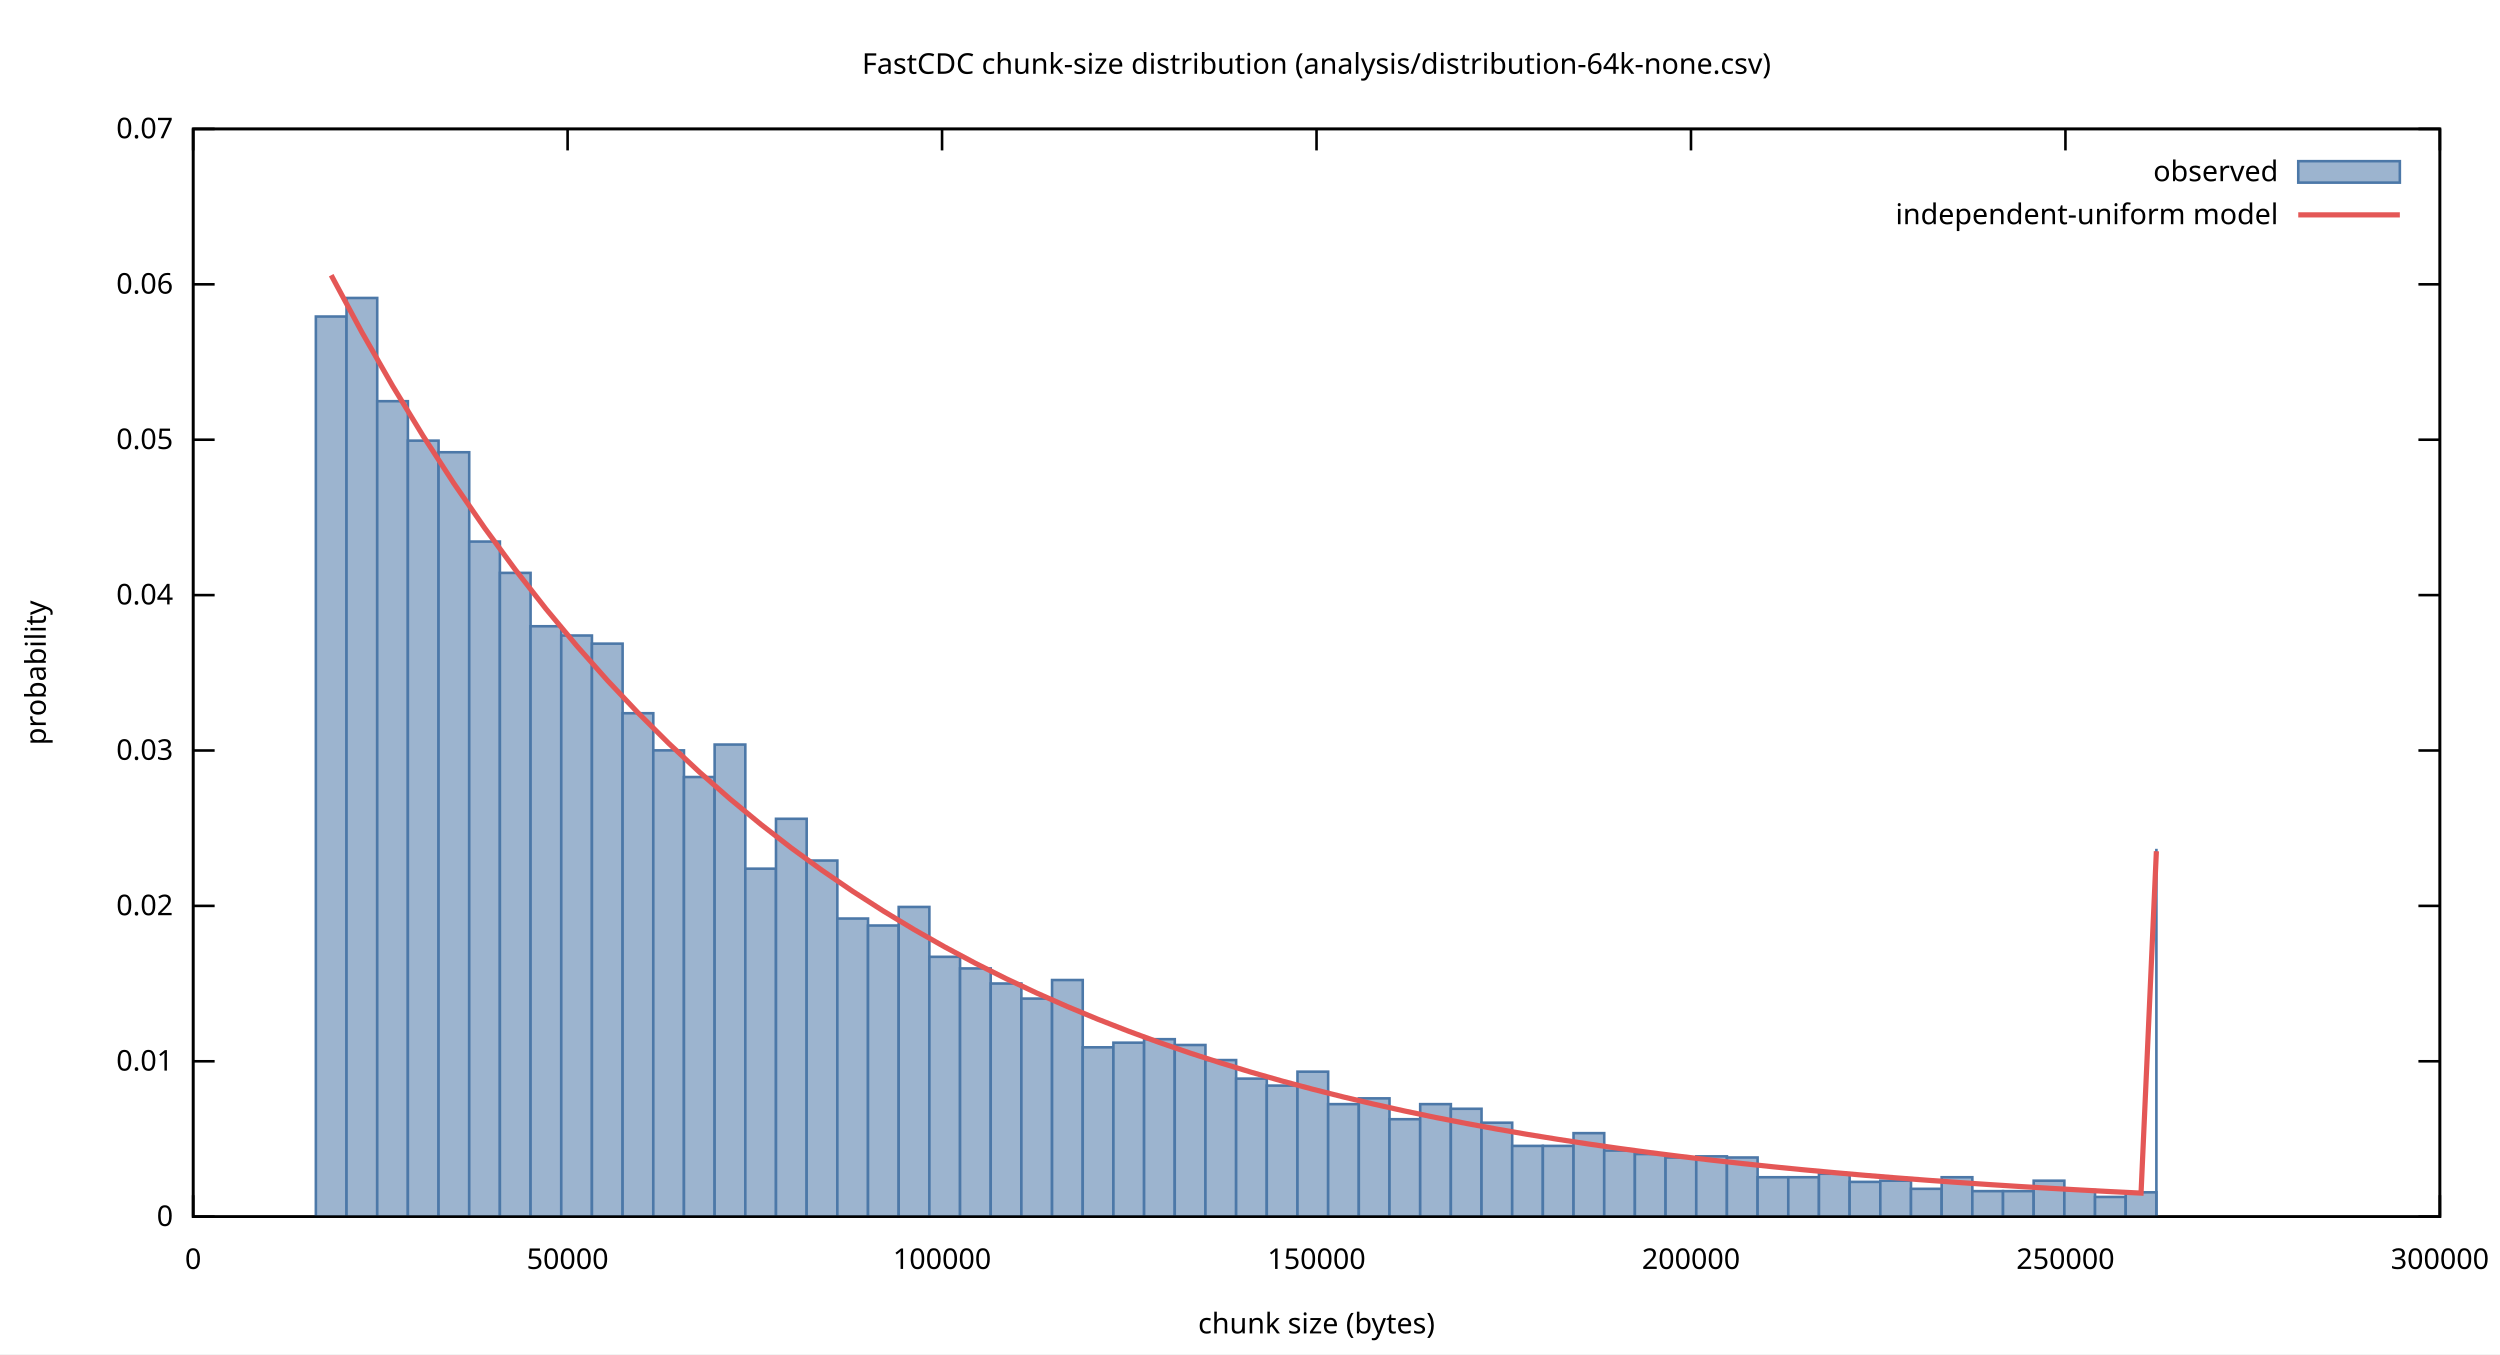
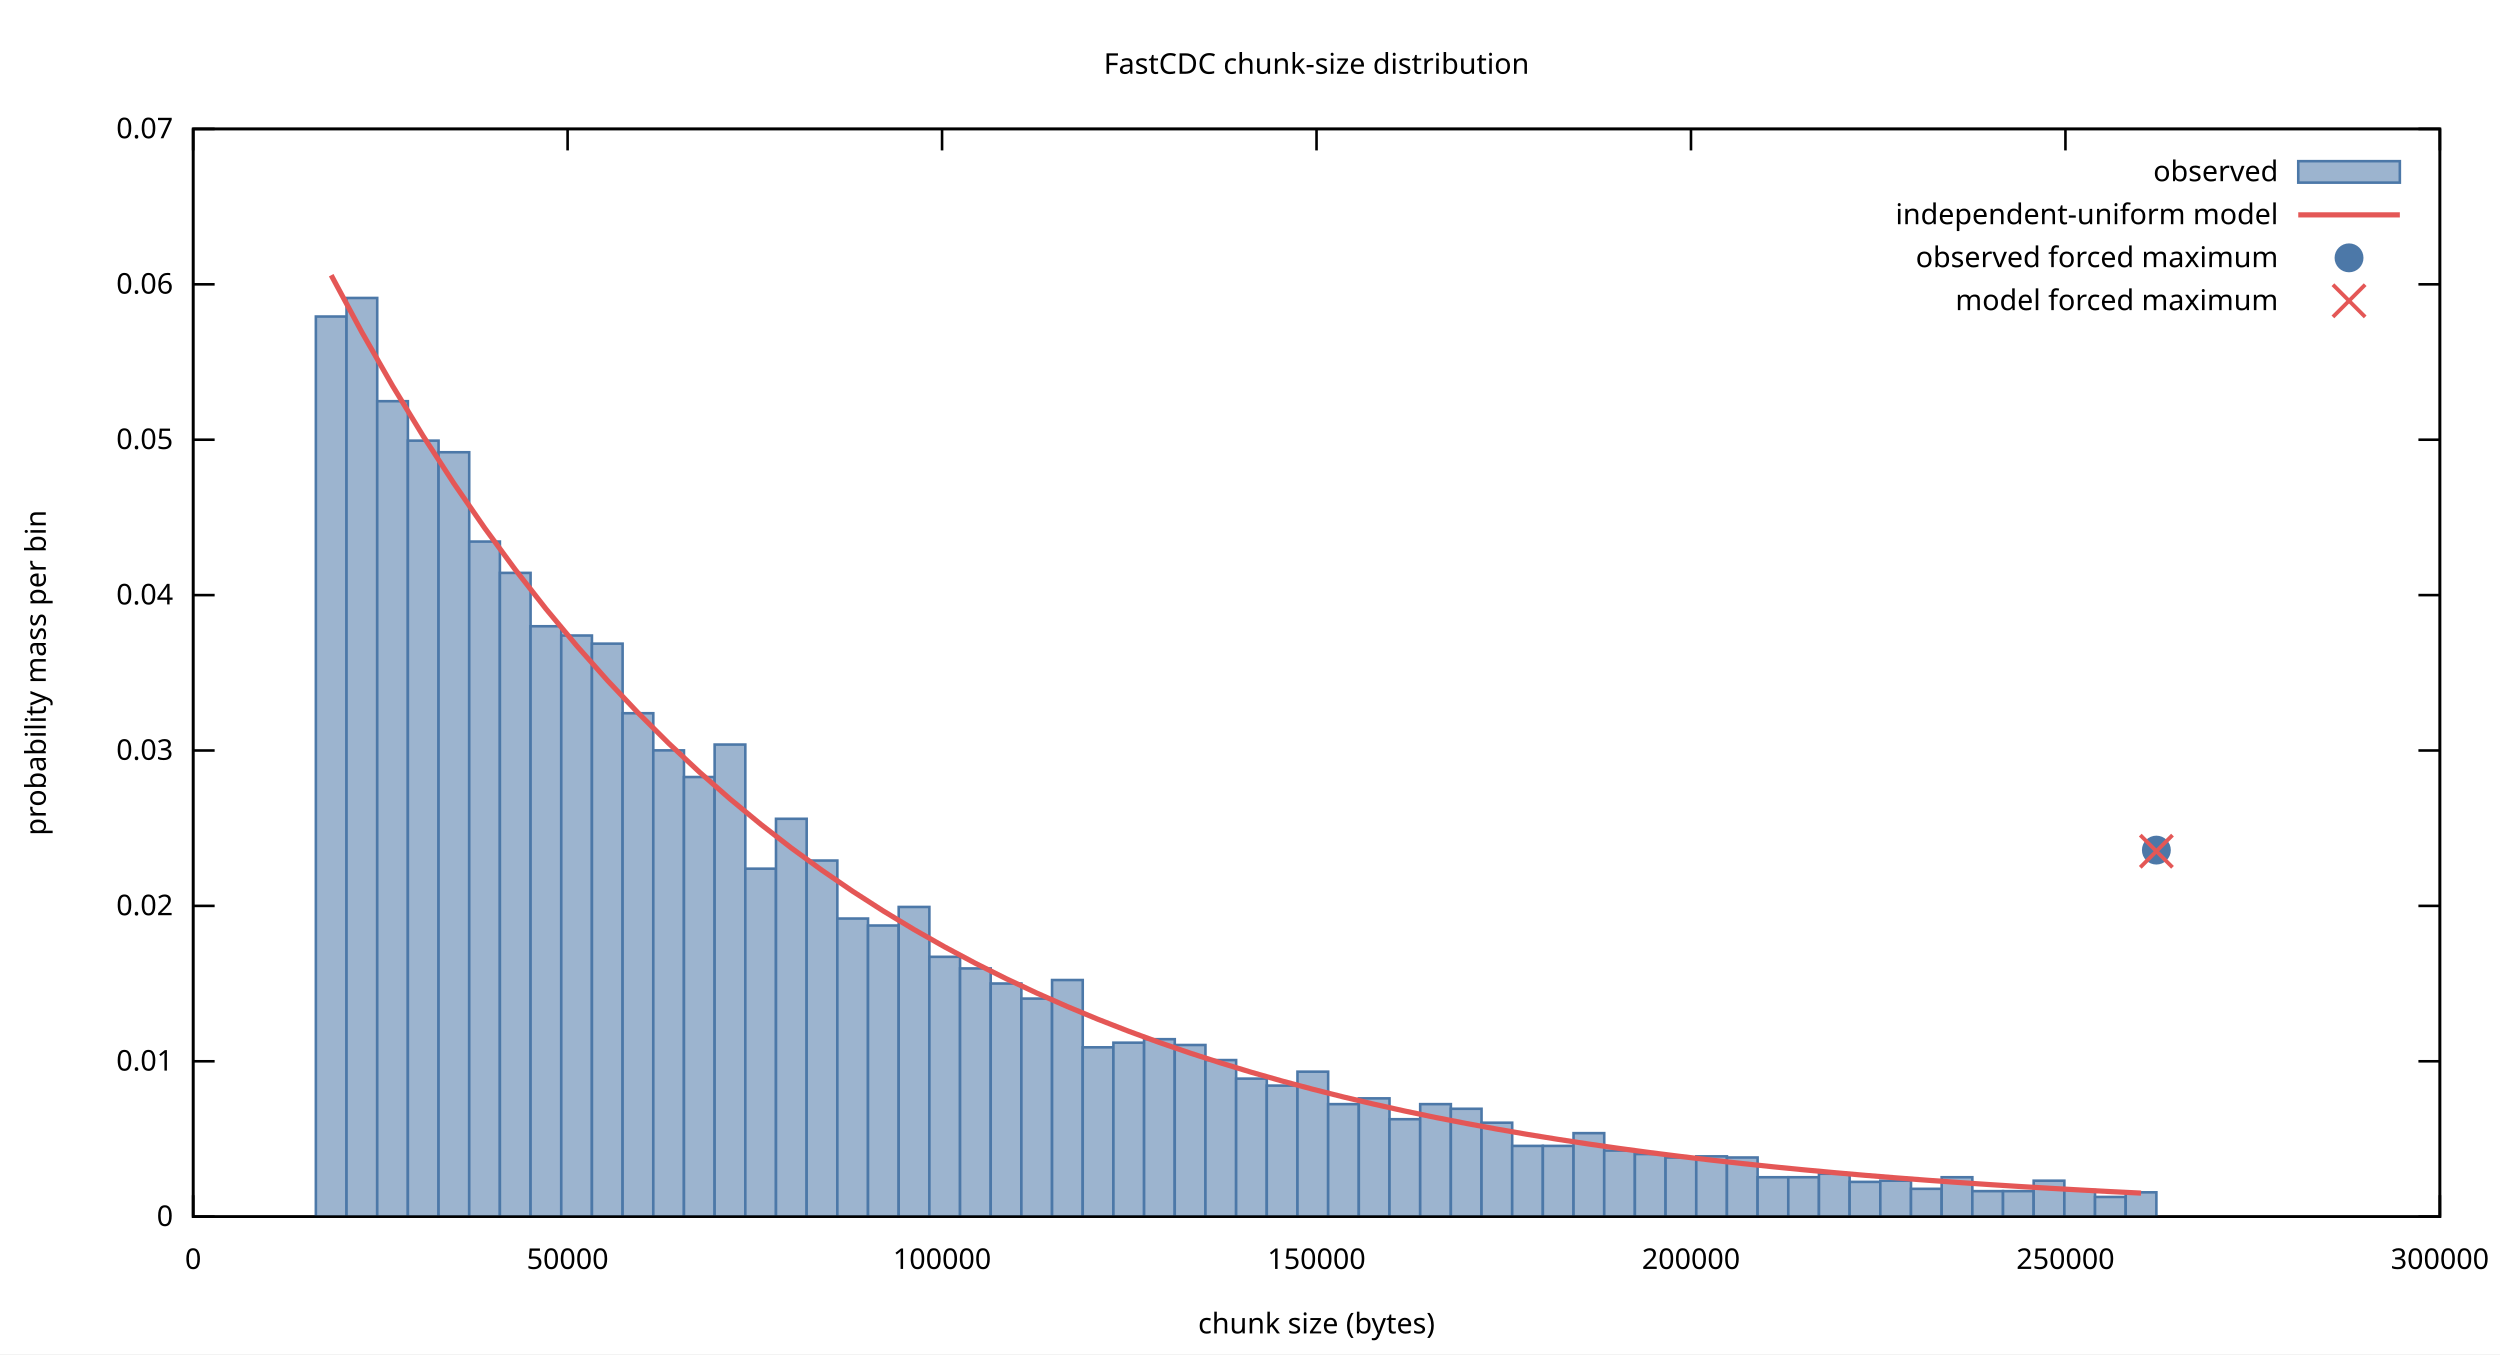
<svg xmlns="http://www.w3.org/2000/svg" xmlns:xlink="http://www.w3.org/1999/xlink" viewBox="0 0 960 520">
  <g id="gnuplot_canvas">
    <rect x="0" y="0" width="960" height="520" fill="#ffffff" />
    <defs>
      <circle id="gpDot" r="0.5" stroke-width="0.5" stroke="currentColor" />
      <path id="gpPt0" stroke-width="0.242" stroke="currentColor" d="M-1,0 h2 M0,-1 v2" />
      <path id="gpPt1" stroke-width="0.242" stroke="currentColor" d="M-1,-1 L1,1 M1,-1 L-1,1" />
      <path id="gpPt2" stroke-width="0.242" stroke="currentColor" d="M-1,0 L1,0 M0,-1 L0,1 M-1,-1 L1,1 M-1,1 L1,-1" />
      <rect id="gpPt3" stroke-width="0.242" stroke="currentColor" x="-1" y="-1" width="2" height="2" />
      <rect id="gpPt4" stroke-width="0.242" stroke="currentColor" fill="currentColor" x="-1" y="-1" width="2" height="2" />
      <circle id="gpPt5" stroke-width="0.242" stroke="currentColor" cx="0" cy="0" r="1" />
      <use xlink:href="#gpPt5" id="gpPt6" fill="currentColor" stroke="none" />
      <path id="gpPt7" stroke-width="0.242" stroke="currentColor" d="M0,-1.33 L-1.33,0.67 L1.33,0.67 z" />
      <use xlink:href="#gpPt7" id="gpPt8" fill="currentColor" stroke="none" />
      <use xlink:href="#gpPt7" id="gpPt9" stroke="currentColor" transform="rotate(180)" />
      <use xlink:href="#gpPt9" id="gpPt10" fill="currentColor" stroke="none" />
      <use xlink:href="#gpPt3" id="gpPt11" stroke="currentColor" transform="rotate(45)" />
      <use xlink:href="#gpPt11" id="gpPt12" fill="currentColor" stroke="none" />
      <path id="gpPt13" stroke-width="0.242" stroke="currentColor" d="M0,1.330 L1.265,0.411 L0.782,-1.067 L-0.782,-1.076 L-1.265,0.411 z" />
      <use xlink:href="#gpPt13" id="gpPt14" fill="currentColor" stroke="none" />
      <filter id="textbox" filterUnits="objectBoundingBox" x="0" y="0" height="1" width="1">
        <feFlood flood-color="#FFFFFF" flood-opacity="1" result="bgnd" />
        <feComposite in="SourceGraphic" in2="bgnd" operator="atop" />
      </filter>
      <filter id="greybox" filterUnits="objectBoundingBox" x="0" y="0" height="1" width="1">
        <feFlood flood-color="lightgrey" flood-opacity="1" result="grey" />
        <feComposite in="SourceGraphic" in2="grey" operator="atop" />
      </filter>
    </defs>
    <g fill="none" color="#FFFFFF" stroke="currentColor" stroke-width="1.00" stroke-linecap="butt" stroke-linejoin="miter">
</g>
    <g fill="none" color="black" stroke="currentColor" stroke-width="1.00" stroke-linecap="butt" stroke-linejoin="miter">
      <path stroke="black" d="M74.17,467.20 L82.42,467.20 M936.92,467.20 L928.67,467.20  " />
      <g transform="translate(66.48,470.78)" stroke="none" fill="black" font-family="sans" font-size="11.00" text-anchor="end">
        <text>
          <tspan font-family="sans"> 0</tspan>
        </text>
      </g>
    </g>
    <g fill="none" color="black" stroke="currentColor" stroke-width="1.00" stroke-linecap="butt" stroke-linejoin="miter">
      <path stroke="black" d="M74.17,407.53 L82.42,407.53 M936.92,407.53 L928.67,407.53  " />
      <g transform="translate(66.48,411.11)" stroke="none" fill="black" font-family="sans" font-size="11.00" text-anchor="end">
        <text>
          <tspan font-family="sans"> 0.01</tspan>
        </text>
      </g>
    </g>
    <g fill="none" color="black" stroke="currentColor" stroke-width="1.00" stroke-linecap="butt" stroke-linejoin="miter">
      <path stroke="black" d="M74.17,347.86 L82.42,347.86 M936.92,347.86 L928.67,347.86  " />
      <g transform="translate(66.48,351.44)" stroke="none" fill="black" font-family="sans" font-size="11.00" text-anchor="end">
        <text>
          <tspan font-family="sans"> 0.02</tspan>
        </text>
      </g>
    </g>
    <g fill="none" color="black" stroke="currentColor" stroke-width="1.00" stroke-linecap="butt" stroke-linejoin="miter">
      <path stroke="black" d="M74.17,288.19 L82.42,288.19 M936.92,288.19 L928.67,288.19  " />
      <g transform="translate(66.48,291.77)" stroke="none" fill="black" font-family="sans" font-size="11.00" text-anchor="end">
        <text>
          <tspan font-family="sans"> 0.03</tspan>
        </text>
      </g>
    </g>
    <g fill="none" color="black" stroke="currentColor" stroke-width="1.00" stroke-linecap="butt" stroke-linejoin="miter">
      <path stroke="black" d="M74.17,228.52 L82.42,228.52 M936.92,228.52 L928.67,228.52  " />
      <g transform="translate(66.48,232.10)" stroke="none" fill="black" font-family="sans" font-size="11.00" text-anchor="end">
        <text>
          <tspan font-family="sans"> 0.04</tspan>
        </text>
      </g>
    </g>
    <g fill="none" color="black" stroke="currentColor" stroke-width="1.00" stroke-linecap="butt" stroke-linejoin="miter">
      <path stroke="black" d="M74.17,168.85 L82.42,168.85 M936.92,168.85 L928.67,168.85  " />
      <g transform="translate(66.48,172.43)" stroke="none" fill="black" font-family="sans" font-size="11.00" text-anchor="end">
        <text>
          <tspan font-family="sans"> 0.05</tspan>
        </text>
      </g>
    </g>
    <g fill="none" color="black" stroke="currentColor" stroke-width="1.00" stroke-linecap="butt" stroke-linejoin="miter">
      <path stroke="black" d="M74.17,109.18 L82.42,109.18 M936.92,109.18 L928.67,109.18  " />
      <g transform="translate(66.48,112.76)" stroke="none" fill="black" font-family="sans" font-size="11.00" text-anchor="end">
        <text>
          <tspan font-family="sans"> 0.06</tspan>
        </text>
      </g>
    </g>
    <g fill="none" color="black" stroke="currentColor" stroke-width="1.00" stroke-linecap="butt" stroke-linejoin="miter">
      <path stroke="black" d="M74.17,49.51 L82.42,49.51 M936.92,49.51 L928.67,49.51  " />
      <g transform="translate(66.48,53.09)" stroke="none" fill="black" font-family="sans" font-size="11.00" text-anchor="end">
        <text>
          <tspan font-family="sans"> 0.07</tspan>
        </text>
      </g>
    </g>
    <g fill="none" color="black" stroke="currentColor" stroke-width="1.00" stroke-linecap="butt" stroke-linejoin="miter">
      <path stroke="black" d="M74.17,467.20 L74.17,458.95 M74.17,49.51 L74.17,57.76  " />
      <g transform="translate(74.17,487.28)" stroke="none" fill="black" font-family="sans" font-size="11.00" text-anchor="middle">
        <text>
          <tspan font-family="sans"> 0</tspan>
        </text>
      </g>
    </g>
    <g fill="none" color="black" stroke="currentColor" stroke-width="1.00" stroke-linecap="butt" stroke-linejoin="miter">
      <path stroke="black" d="M217.96,467.20 L217.96,458.95 M217.96,49.51 L217.96,57.76  " />
      <g transform="translate(217.96,487.28)" stroke="none" fill="black" font-family="sans" font-size="11.00" text-anchor="middle">
        <text>
          <tspan font-family="sans"> 50000</tspan>
        </text>
      </g>
    </g>
    <g fill="none" color="black" stroke="currentColor" stroke-width="1.00" stroke-linecap="butt" stroke-linejoin="miter">
      <path stroke="black" d="M361.75,467.20 L361.75,458.95 M361.75,49.51 L361.75,57.76  " />
      <g transform="translate(361.75,487.28)" stroke="none" fill="black" font-family="sans" font-size="11.00" text-anchor="middle">
        <text>
          <tspan font-family="sans"> 100000</tspan>
        </text>
      </g>
    </g>
    <g fill="none" color="black" stroke="currentColor" stroke-width="1.00" stroke-linecap="butt" stroke-linejoin="miter">
      <path stroke="black" d="M505.55,467.20 L505.55,458.95 M505.55,49.51 L505.55,57.76  " />
      <g transform="translate(505.55,487.28)" stroke="none" fill="black" font-family="sans" font-size="11.00" text-anchor="middle">
        <text>
          <tspan font-family="sans"> 150000</tspan>
        </text>
      </g>
    </g>
    <g fill="none" color="black" stroke="currentColor" stroke-width="1.00" stroke-linecap="butt" stroke-linejoin="miter">
      <path stroke="black" d="M649.34,467.20 L649.34,458.95 M649.34,49.51 L649.34,57.76  " />
      <g transform="translate(649.34,487.28)" stroke="none" fill="black" font-family="sans" font-size="11.00" text-anchor="middle">
        <text>
          <tspan font-family="sans"> 200000</tspan>
        </text>
      </g>
    </g>
    <g fill="none" color="black" stroke="currentColor" stroke-width="1.00" stroke-linecap="butt" stroke-linejoin="miter">
      <path stroke="black" d="M793.13,467.20 L793.13,458.95 M793.13,49.51 L793.13,57.76  " />
      <g transform="translate(793.13,487.28)" stroke="none" fill="black" font-family="sans" font-size="11.00" text-anchor="middle">
        <text>
          <tspan font-family="sans"> 250000</tspan>
        </text>
      </g>
    </g>
    <g fill="none" color="black" stroke="currentColor" stroke-width="1.00" stroke-linecap="butt" stroke-linejoin="miter">
      <path stroke="black" d="M936.92,467.20 L936.92,458.95 M936.92,49.51 L936.92,57.76  " />
      <g transform="translate(936.92,487.28)" stroke="none" fill="black" font-family="sans" font-size="11.00" text-anchor="middle">
        <text>
          <tspan font-family="sans"> 300000</tspan>
        </text>
      </g>
    </g>
    <g fill="none" color="black" stroke="currentColor" stroke-width="1.00" stroke-linecap="butt" stroke-linejoin="miter">
</g>
    <g fill="none" color="black" stroke="currentColor" stroke-width="1.00" stroke-linecap="butt" stroke-linejoin="miter">
      <path stroke="black" d="M74.17,49.51 L74.17,467.20 L936.92,467.20 L936.92,49.51 L74.17,49.51 Z  " />
    </g>
    <g fill="none" color="black" stroke="currentColor" stroke-width="1.00" stroke-linecap="butt" stroke-linejoin="miter">
</g>
    <g id="gnuplot_plot_1">
      <g fill="none" color="black" stroke="currentColor" stroke-width="1.00" stroke-linecap="butt" stroke-linejoin="miter">
        <g transform="translate(874.84,69.59)" stroke="none" fill="black" font-family="sans" font-size="11.00" text-anchor="end">
          <text>
            <tspan font-family="sans">observed</tspan>
          </text>
        </g>
      </g>
      <g fill="none" color="black" stroke="currentColor" stroke-width="1.00" stroke-linecap="butt" stroke-linejoin="miter">
        <g stroke="none" shape-rendering="crispEdges">
          <polygon fill="rgb(156, 180, 207)" points="882.53,70.13 921.54,70.13 921.54,61.88 882.53,61.88 " />
        </g>
        <path stroke="rgb( 76, 120, 168)" d="M882.53,70.13 L921.54,70.13 L921.54,61.89 L882.53,61.89 L882.53,70.13 Z  " />
      </g>
      <g fill="none" color="black" stroke="currentColor" stroke-width="1.00" stroke-linecap="butt" stroke-linejoin="miter">
        <g stroke="none" shape-rendering="crispEdges">
          <polygon fill="rgb(156, 180, 207)" points="121.29,467.20 133.08,467.20 133.08,121.54 121.29,121.54 " />
        </g>
        <path stroke="rgb( 76, 120, 168)" d="M121.29,467.20 L121.29,121.55 L133.07,121.55 L133.07,467.20 L121.29,467.20 Z  " />
        <g stroke="none" shape-rendering="crispEdges">
          <polygon fill="rgb(156, 180, 207)" points="133.07,467.20 144.86,467.20 144.86,114.41 133.07,114.41 " />
        </g>
        <path stroke="rgb( 76, 120, 168)" d="M133.07,467.20 L133.07,114.42 L144.85,114.42 L144.85,467.20 L133.07,467.20 Z  " />
        <g stroke="none" shape-rendering="crispEdges">
          <polygon fill="rgb(156, 180, 207)" points="144.85,467.20 156.64,467.20 156.64,154.05 144.85,154.05 " />
        </g>
        <path stroke="rgb( 76, 120, 168)" d="M144.85,467.20 L144.85,154.06 L156.63,154.06 L156.63,467.20 L144.85,467.20 Z  " />
        <g stroke="none" shape-rendering="crispEdges">
          <polygon fill="rgb(156, 180, 207)" points="156.63,467.20 168.42,467.20 168.42,169.20 156.63,169.20 " />
        </g>
        <path stroke="rgb( 76, 120, 168)" d="M156.63,467.20 L156.63,169.21 L168.41,169.21 L168.41,467.20 L156.63,467.20 Z  " />
        <g stroke="none" shape-rendering="crispEdges">
          <polygon fill="rgb(156, 180, 207)" points="168.41,467.20 180.19,467.20 180.19,173.65 168.41,173.65 " />
        </g>
        <path stroke="rgb( 76, 120, 168)" d="M168.41,467.20 L168.41,173.66 L180.18,173.66 L180.18,467.20 L168.41,467.20 Z  " />
        <g stroke="none" shape-rendering="crispEdges">
          <polygon fill="rgb(156, 180, 207)" points="180.18,467.20 191.97,467.20 191.97,207.95 180.18,207.95 " />
        </g>
        <path stroke="rgb( 76, 120, 168)" d="M180.18,467.20 L180.18,207.96 L191.96,207.96 L191.96,467.20 L180.18,467.20 Z  " />
        <g stroke="none" shape-rendering="crispEdges">
          <polygon fill="rgb(156, 180, 207)" points="191.96,467.20 203.75,467.20 203.75,219.98 191.96,219.98 " />
        </g>
        <path stroke="rgb( 76, 120, 168)" d="M191.96,467.20 L191.96,219.99 L203.74,219.99 L203.74,467.20 L191.96,467.20 Z  " />
        <g stroke="none" shape-rendering="crispEdges">
          <polygon fill="rgb(156, 180, 207)" points="203.74,467.20 215.53,467.20 215.53,240.47 203.74,240.47 " />
        </g>
        <path stroke="rgb( 76, 120, 168)" d="M203.74,467.20 L203.74,240.48 L215.52,240.48 L215.52,467.20 L203.74,467.20 Z  " />
        <g stroke="none" shape-rendering="crispEdges">
          <polygon fill="rgb(156, 180, 207)" points="215.52,467.20 227.31,467.20 227.31,244.03 215.52,244.03 " />
        </g>
        <path stroke="rgb( 76, 120, 168)" d="M215.52,467.20 L215.52,244.04 L227.30,244.04 L227.30,467.20 L215.52,467.20 Z  " />
        <g stroke="none" shape-rendering="crispEdges">
          <polygon fill="rgb(156, 180, 207)" points="227.30,467.20 239.09,467.20 239.09,247.15 227.30,247.15 " />
        </g>
        <path stroke="rgb( 76, 120, 168)" d="M227.30,467.20 L227.30,247.16 L239.08,247.16 L239.08,467.20 L227.30,467.20 Z  " />
        <g stroke="none" shape-rendering="crispEdges">
          <polygon fill="rgb(156, 180, 207)" points="239.08,467.20 250.87,467.20 250.87,273.87 239.08,273.87 " />
        </g>
        <path stroke="rgb( 76, 120, 168)" d="M239.08,467.20 L239.08,273.88 L250.86,273.88 L250.86,467.20 L239.08,467.20 Z  " />
        <g stroke="none" shape-rendering="crispEdges">
          <polygon fill="rgb(156, 180, 207)" points="250.86,467.20 262.65,467.20 262.65,288.13 250.86,288.13 " />
        </g>
        <path stroke="rgb( 76, 120, 168)" d="M250.86,467.20 L250.86,288.14 L262.64,288.14 L262.64,467.20 L250.86,467.20 Z  " />
        <g stroke="none" shape-rendering="crispEdges">
          <polygon fill="rgb(156, 180, 207)" points="262.64,467.20 274.43,467.20 274.43,298.37 262.64,298.37 " />
        </g>
        <path stroke="rgb( 76, 120, 168)" d="M262.64,467.20 L262.64,298.38 L274.42,298.38 L274.42,467.20 L262.64,467.20 Z  " />
        <g stroke="none" shape-rendering="crispEdges">
          <polygon fill="rgb(156, 180, 207)" points="274.42,467.20 286.21,467.20 286.21,285.90 274.42,285.90 " />
        </g>
        <path stroke="rgb( 76, 120, 168)" d="M274.42,467.20 L274.42,285.91 L286.20,285.91 L286.20,467.20 L274.42,467.20 Z  " />
        <g stroke="none" shape-rendering="crispEdges">
          <polygon fill="rgb(156, 180, 207)" points="286.20,467.20 297.99,467.20 297.99,333.56 286.20,333.56 " />
        </g>
        <path stroke="rgb( 76, 120, 168)" d="M286.20,467.20 L286.20,333.57 L297.98,333.57 L297.98,467.20 L286.20,467.20 Z  " />
        <g stroke="none" shape-rendering="crispEdges">
          <polygon fill="rgb(156, 180, 207)" points="297.98,467.20 309.77,467.20 309.77,314.41 297.98,314.41 " />
        </g>
        <path stroke="rgb( 76, 120, 168)" d="M297.98,467.20 L297.98,314.42 L309.76,314.42 L309.76,467.20 L297.98,467.20 Z  " />
        <g stroke="none" shape-rendering="crispEdges">
          <polygon fill="rgb(156, 180, 207)" points="309.76,467.20 321.55,467.20 321.55,330.44 309.76,330.44 " />
        </g>
        <path stroke="rgb( 76, 120, 168)" d="M309.76,467.20 L309.76,330.45 L321.54,330.45 L321.54,467.20 L309.76,467.20 Z  " />
        <g stroke="none" shape-rendering="crispEdges">
          <polygon fill="rgb(156, 180, 207)" points="321.54,467.20 333.33,467.20 333.33,352.71 321.54,352.71 " />
        </g>
        <path stroke="rgb( 76, 120, 168)" d="M321.54,467.20 L321.54,352.72 L333.32,352.72 L333.32,467.20 L321.54,467.20 Z  " />
        <g stroke="none" shape-rendering="crispEdges">
          <polygon fill="rgb(156, 180, 207)" points="333.32,467.20 345.11,467.20 345.11,355.39 333.32,355.39 " />
        </g>
        <path stroke="rgb( 76, 120, 168)" d="M333.32,467.20 L333.32,355.40 L345.10,355.40 L345.10,467.20 L333.32,467.20 Z  " />
        <g stroke="none" shape-rendering="crispEdges">
          <polygon fill="rgb(156, 180, 207)" points="345.10,467.20 356.89,467.20 356.89,348.26 345.10,348.26 " />
        </g>
        <path stroke="rgb( 76, 120, 168)" d="M345.10,467.20 L345.10,348.27 L356.88,348.27 L356.88,467.20 L345.10,467.20 Z  " />
        <g stroke="none" shape-rendering="crispEdges">
          <polygon fill="rgb(156, 180, 207)" points="356.88,467.20 368.67,467.20 368.67,367.41 356.88,367.41 " />
        </g>
        <path stroke="rgb( 76, 120, 168)" d="M356.88,467.20 L356.88,367.42 L368.66,367.42 L368.66,467.20 L356.88,467.20 Z  " />
        <g stroke="none" shape-rendering="crispEdges">
          <polygon fill="rgb(156, 180, 207)" points="368.66,467.20 380.44,467.20 380.44,371.87 368.66,371.87 " />
        </g>
        <path stroke="rgb( 76, 120, 168)" d="M368.66,467.20 L368.66,371.88 L380.43,371.88 L380.43,467.20 L368.66,467.20 Z  " />
        <g stroke="none" shape-rendering="crispEdges">
          <polygon fill="rgb(156, 180, 207)" points="380.43,467.20 392.22,467.20 392.22,377.66 380.43,377.66 " />
        </g>
        <path stroke="rgb( 76, 120, 168)" d="M380.43,467.20 L380.43,377.67 L392.21,377.67 L392.21,467.20 L380.43,467.20 Z  " />
        <g stroke="none" shape-rendering="crispEdges">
          <polygon fill="rgb(156, 180, 207)" points="392.21,467.20 404.00,467.20 404.00,383.45 392.21,383.45 " />
        </g>
        <path stroke="rgb( 76, 120, 168)" d="M392.21,467.20 L392.21,383.46 L403.99,383.46 L403.99,467.20 L392.21,467.20 Z  " />
        <g stroke="none" shape-rendering="crispEdges">
          <polygon fill="rgb(156, 180, 207)" points="403.99,467.20 415.78,467.20 415.78,376.32 403.99,376.32 " />
        </g>
        <path stroke="rgb( 76, 120, 168)" d="M403.99,467.20 L403.99,376.33 L415.77,376.33 L415.77,467.20 L403.99,467.20 Z  " />
        <g stroke="none" shape-rendering="crispEdges">
          <polygon fill="rgb(156, 180, 207)" points="415.77,467.20 427.56,467.20 427.56,402.16 415.77,402.16 " />
        </g>
        <path stroke="rgb( 76, 120, 168)" d="M415.77,467.20 L415.77,402.17 L427.55,402.17 L427.55,467.20 L415.77,467.20 Z  " />
        <g stroke="none" shape-rendering="crispEdges">
          <polygon fill="rgb(156, 180, 207)" points="427.55,467.20 439.34,467.20 439.34,400.38 427.55,400.38 " />
        </g>
        <path stroke="rgb( 76, 120, 168)" d="M427.55,467.20 L427.55,400.39 L439.33,400.39 L439.33,467.20 L427.55,467.20 Z  " />
        <g stroke="none" shape-rendering="crispEdges">
          <polygon fill="rgb(156, 180, 207)" points="439.33,467.20 451.12,467.20 451.12,399.04 439.33,399.04 " />
        </g>
        <path stroke="rgb( 76, 120, 168)" d="M439.33,467.20 L439.33,399.05 L451.11,399.05 L451.11,467.20 L439.33,467.20 Z  " />
        <g stroke="none" shape-rendering="crispEdges">
          <polygon fill="rgb(156, 180, 207)" points="451.11,467.20 462.90,467.20 462.90,401.27 451.11,401.27 " />
        </g>
        <path stroke="rgb( 76, 120, 168)" d="M451.11,467.20 L451.11,401.28 L462.89,401.28 L462.89,467.20 L451.11,467.20 Z  " />
        <g stroke="none" shape-rendering="crispEdges">
          <polygon fill="rgb(156, 180, 207)" points="462.89,467.20 474.68,467.20 474.68,407.06 462.89,407.06 " />
        </g>
        <path stroke="rgb( 76, 120, 168)" d="M462.89,467.20 L462.89,407.07 L474.67,407.07 L474.67,467.20 L462.89,467.20 Z  " />
        <g stroke="none" shape-rendering="crispEdges">
          <polygon fill="rgb(156, 180, 207)" points="474.67,467.20 486.46,467.20 486.46,414.18 474.67,414.18 " />
        </g>
        <path stroke="rgb( 76, 120, 168)" d="M474.67,467.20 L474.67,414.19 L486.45,414.19 L486.45,467.20 L474.67,467.20 Z  " />
        <g stroke="none" shape-rendering="crispEdges">
          <polygon fill="rgb(156, 180, 207)" points="486.45,467.20 498.24,467.20 498.24,416.86 486.45,416.86 " />
        </g>
        <path stroke="rgb( 76, 120, 168)" d="M486.45,467.20 L486.45,416.87 L498.23,416.87 L498.23,467.20 L486.45,467.20 Z  " />
        <g stroke="none" shape-rendering="crispEdges">
          <polygon fill="rgb(156, 180, 207)" points="498.23,467.20 510.02,467.20 510.02,411.51 498.23,411.51 " />
        </g>
        <path stroke="rgb( 76, 120, 168)" d="M498.23,467.20 L498.23,411.52 L510.01,411.52 L510.01,467.20 L498.23,467.20 Z  " />
        <g stroke="none" shape-rendering="crispEdges">
          <polygon fill="rgb(156, 180, 207)" points="510.01,467.20 521.80,467.20 521.80,423.98 510.01,423.98 " />
        </g>
        <path stroke="rgb( 76, 120, 168)" d="M510.01,467.20 L510.01,423.99 L521.79,423.99 L521.79,467.20 L510.01,467.20 Z  " />
        <g stroke="none" shape-rendering="crispEdges">
          <polygon fill="rgb(156, 180, 207)" points="521.79,467.20 533.58,467.20 533.58,421.76 521.79,421.76 " />
        </g>
        <path stroke="rgb( 76, 120, 168)" d="M521.79,467.20 L521.79,421.77 L533.57,421.77 L533.57,467.20 L521.79,467.20 Z  " />
        <g stroke="none" shape-rendering="crispEdges">
          <polygon fill="rgb(156, 180, 207)" points="533.57,467.20 545.36,467.20 545.36,429.77 533.57,429.77 " />
        </g>
        <path stroke="rgb( 76, 120, 168)" d="M533.57,467.20 L533.57,429.78 L545.35,429.78 L545.35,467.20 L533.57,467.20 Z  " />
        <g stroke="none" shape-rendering="crispEdges">
          <polygon fill="rgb(156, 180, 207)" points="545.35,467.20 557.14,467.20 557.14,423.98 545.35,423.98 " />
        </g>
        <path stroke="rgb( 76, 120, 168)" d="M545.35,467.20 L545.35,423.99 L557.13,423.99 L557.13,467.20 L545.35,467.20 Z  " />
        <g stroke="none" shape-rendering="crispEdges">
          <polygon fill="rgb(156, 180, 207)" points="557.13,467.20 568.92,467.20 568.92,425.76 557.13,425.76 " />
        </g>
        <path stroke="rgb( 76, 120, 168)" d="M557.13,467.20 L557.13,425.77 L568.91,425.77 L568.91,467.20 L557.13,467.20 Z  " />
        <g stroke="none" shape-rendering="crispEdges">
          <polygon fill="rgb(156, 180, 207)" points="568.91,467.20 580.69,467.20 580.69,431.11 568.91,431.11 " />
        </g>
        <path stroke="rgb( 76, 120, 168)" d="M568.91,467.20 L568.91,431.12 L580.68,431.12 L580.68,467.20 L568.91,467.20 Z  " />
        <g stroke="none" shape-rendering="crispEdges">
          <polygon fill="rgb(156, 180, 207)" points="580.68,467.20 592.47,467.20 592.47,440.02 580.68,440.02 " />
        </g>
        <path stroke="rgb( 76, 120, 168)" d="M580.68,467.20 L580.68,440.03 L592.46,440.03 L592.46,467.20 L580.68,467.20 Z  " />
        <g stroke="none" shape-rendering="crispEdges">
          <polygon fill="rgb(156, 180, 207)" points="592.46,467.20 604.25,467.20 604.25,440.02 592.46,440.02 " />
        </g>
        <path stroke="rgb( 76, 120, 168)" d="M592.46,467.20 L592.46,440.03 L604.24,440.03 L604.24,467.20 L592.46,467.20 Z  " />
        <g stroke="none" shape-rendering="crispEdges">
          <polygon fill="rgb(156, 180, 207)" points="604.24,467.20 616.03,467.20 616.03,435.12 604.24,435.12 " />
        </g>
        <path stroke="rgb( 76, 120, 168)" d="M604.24,467.20 L604.24,435.13 L616.02,435.13 L616.02,467.20 L604.24,467.20 Z  " />
        <g stroke="none" shape-rendering="crispEdges">
          <polygon fill="rgb(156, 180, 207)" points="616.02,467.20 627.81,467.20 627.81,441.80 616.02,441.80 " />
        </g>
        <path stroke="rgb( 76, 120, 168)" d="M616.02,467.20 L616.02,441.81 L627.80,441.81 L627.80,467.20 L616.02,467.20 Z  " />
        <g stroke="none" shape-rendering="crispEdges">
          <polygon fill="rgb(156, 180, 207)" points="627.80,467.20 639.59,467.20 639.59,443.14 627.80,443.14 " />
        </g>
        <path stroke="rgb( 76, 120, 168)" d="M627.80,467.20 L627.80,443.15 L639.58,443.15 L639.58,467.20 L627.80,467.20 Z  " />
        <g stroke="none" shape-rendering="crispEdges">
          <polygon fill="rgb(156, 180, 207)" points="639.58,467.20 651.37,467.20 651.37,444.47 639.58,444.47 " />
        </g>
        <path stroke="rgb( 76, 120, 168)" d="M639.58,467.20 L639.58,444.48 L651.36,444.48 L651.36,467.20 L639.58,467.20 Z  " />
        <g stroke="none" shape-rendering="crispEdges">
          <polygon fill="rgb(156, 180, 207)" points="651.36,467.20 663.15,467.20 663.15,444.03 651.36,444.03 " />
        </g>
        <path stroke="rgb( 76, 120, 168)" d="M651.36,467.20 L651.36,444.04 L663.14,444.04 L663.14,467.20 L651.36,467.20 Z  " />
        <g stroke="none" shape-rendering="crispEdges">
          <polygon fill="rgb(156, 180, 207)" points="663.14,467.20 674.93,467.20 674.93,444.47 663.14,444.47 " />
        </g>
        <path stroke="rgb( 76, 120, 168)" d="M663.14,467.20 L663.14,444.48 L674.92,444.48 L674.92,467.20 L663.14,467.20 Z  " />
        <g stroke="none" shape-rendering="crispEdges">
          <polygon fill="rgb(156, 180, 207)" points="674.92,467.20 686.71,467.20 686.71,452.05 674.92,452.05 " />
        </g>
        <path stroke="rgb( 76, 120, 168)" d="M674.92,467.20 L674.92,452.06 L686.70,452.06 L686.70,467.20 L674.92,467.20 Z  " />
        <g stroke="none" shape-rendering="crispEdges">
          <polygon fill="rgb(156, 180, 207)" points="686.70,467.20 698.49,467.20 698.49,452.05 686.70,452.05 " />
        </g>
        <path stroke="rgb( 76, 120, 168)" d="M686.70,467.20 L686.70,452.06 L698.48,452.06 L698.48,467.20 L686.70,467.20 Z  " />
        <g stroke="none" shape-rendering="crispEdges">
          <polygon fill="rgb(156, 180, 207)" points="698.48,467.20 710.27,467.20 710.27,450.71 698.48,450.71 " />
        </g>
        <path stroke="rgb( 76, 120, 168)" d="M698.48,467.20 L698.48,450.72 L710.26,450.72 L710.26,467.20 L698.48,467.20 Z  " />
        <g stroke="none" shape-rendering="crispEdges">
          <polygon fill="rgb(156, 180, 207)" points="710.26,467.20 722.05,467.20 722.05,453.83 710.26,453.83 " />
        </g>
        <path stroke="rgb( 76, 120, 168)" d="M710.26,467.20 L710.26,453.84 L722.04,453.84 L722.04,467.20 L710.26,467.20 Z  " />
        <g stroke="none" shape-rendering="crispEdges">
          <polygon fill="rgb(156, 180, 207)" points="722.04,467.20 733.83,467.20 733.83,453.38 722.04,453.38 " />
        </g>
        <path stroke="rgb( 76, 120, 168)" d="M722.04,467.20 L722.04,453.39 L733.82,453.39 L733.82,467.20 L722.04,467.20 Z  " />
        <g stroke="none" shape-rendering="crispEdges">
          <polygon fill="rgb(156, 180, 207)" points="733.82,467.20 745.61,467.20 745.61,456.50 733.82,456.50 " />
        </g>
        <path stroke="rgb( 76, 120, 168)" d="M733.82,467.20 L733.82,456.51 L745.60,456.51 L745.60,467.20 L733.82,467.20 Z  " />
        <g stroke="none" shape-rendering="crispEdges">
          <polygon fill="rgb(156, 180, 207)" points="745.60,467.20 757.39,467.20 757.39,452.05 745.60,452.05 " />
        </g>
        <path stroke="rgb( 76, 120, 168)" d="M745.60,467.20 L745.60,452.06 L757.38,452.06 L757.38,467.20 L745.60,467.20 Z  " />
        <g stroke="none" shape-rendering="crispEdges">
          <polygon fill="rgb(156, 180, 207)" points="757.38,467.20 769.17,467.20 769.17,457.39 757.38,457.39 " />
        </g>
        <path stroke="rgb( 76, 120, 168)" d="M757.38,467.20 L757.38,457.40 L769.16,457.40 L769.16,467.20 L757.38,467.20 Z  " />
        <g stroke="none" shape-rendering="crispEdges">
          <polygon fill="rgb(156, 180, 207)" points="769.16,467.20 780.94,467.20 780.94,457.39 769.16,457.39 " />
        </g>
        <path stroke="rgb( 76, 120, 168)" d="M769.16,467.20 L769.16,457.40 L780.93,457.40 L780.93,467.20 L769.16,467.20 Z  " />
        <g stroke="none" shape-rendering="crispEdges">
          <polygon fill="rgb(156, 180, 207)" points="780.93,467.20 792.72,467.20 792.72,453.38 780.93,453.38 " />
        </g>
        <path stroke="rgb( 76, 120, 168)" d="M780.93,467.20 L780.93,453.39 L792.71,453.39 L792.71,467.20 L780.93,467.20 Z  " />
        <g stroke="none" shape-rendering="crispEdges">
          <polygon fill="rgb(156, 180, 207)" points="792.71,467.20 804.50,467.20 804.50,456.95 792.71,456.95 " />
        </g>
        <path stroke="rgb( 76, 120, 168)" d="M792.71,467.20 L792.71,456.96 L804.49,456.96 L804.49,467.20 L792.71,467.20 Z  " />
        <g stroke="none" shape-rendering="crispEdges">
          <polygon fill="rgb(156, 180, 207)" points="804.49,467.20 816.28,467.20 816.28,459.62 804.49,459.62 " />
        </g>
        <path stroke="rgb( 76, 120, 168)" d="M804.49,467.20 L804.49,459.63 L816.27,459.63 L816.27,467.20 L804.49,467.20 Z  " />
        <g stroke="none" shape-rendering="crispEdges">
          <polygon fill="rgb(156, 180, 207)" points="816.27,467.20 828.06,467.20 828.06,457.84 816.27,457.84 " />
        </g>
        <path stroke="rgb( 76, 120, 168)" d="M816.27,467.20 L816.27,457.85 L828.05,457.85 L828.05,467.20 L816.27,467.20 Z  " />
-         <g stroke="none" shape-rendering="crispEdges">
-           <polygon fill="rgb(156, 180, 207)" points="828.05,467.20 828.07,467.20 828.07,326.43 828.05,326.43 " />
-         </g>
-         <path stroke="rgb( 76, 120, 168)" d="M828.05,467.20 L828.05,326.44 L828.06,326.44 L828.06,467.20 L828.05,467.20 Z  " />
      </g>
    </g>
    <g id="gnuplot_plot_2">
      <g fill="none" color="#FFFFFF" stroke="rgb( 76, 120, 168)" stroke-width="2.00" stroke-linecap="butt" stroke-linejoin="miter">
</g>
      <g fill="none" color="black" stroke="currentColor" stroke-width="2.00" stroke-linecap="butt" stroke-linejoin="miter">
        <g transform="translate(874.84,86.09)" stroke="none" fill="black" font-family="sans" font-size="11.00" text-anchor="end">
          <text>
            <tspan font-family="sans">independent-uniform model</tspan>
          </text>
        </g>
      </g>
      <g fill="none" color="black" stroke="currentColor" stroke-width="2.00" stroke-linecap="butt" stroke-linejoin="miter">
-         <path stroke="rgb(228,  87,  86)" d="M882.53,82.51 L921.54,82.51 M127.18,105.68 L138.96,127.58 L150.74,148.16 L162.52,167.49 L174.30,185.64 L186.07,202.70   L197.85,218.73 L209.63,233.78 L221.41,247.92 L233.19,261.21 L244.97,273.69 L256.75,285.41 L268.53,296.43 L280.31,306.78   L292.09,316.49 L303.87,325.63 L315.65,334.20 L327.43,342.26 L339.21,349.83 L350.99,356.94 L362.77,363.62 L374.55,369.90   L386.32,375.79 L398.10,381.33 L409.88,386.53 L421.66,391.42 L433.44,396.01 L445.22,400.33 L457.00,404.38 L468.78,408.18   L480.56,411.76 L492.34,415.12 L504.12,418.27 L515.90,421.24 L527.68,424.02 L539.46,426.64 L551.24,429.10 L563.02,431.40   L574.80,433.57 L586.57,435.61 L598.35,437.52 L610.13,439.32 L621.91,441.01 L633.69,442.60 L645.47,444.09 L657.25,445.49   L669.03,446.80 L680.81,448.04 L692.59,449.20 L704.37,450.29 L716.15,451.32 L727.93,452.28 L739.71,453.18 L751.49,454.03   L763.27,454.83 L775.05,455.58 L786.82,456.28 L798.60,456.94 L810.38,457.57 L822.16,458.15 L828.05,326.87  " />
+         <path stroke="rgb(228,  87,  86)" d="M882.53,82.51 L921.54,82.51 M127.18,105.68 L138.96,127.58 L150.74,148.16 L162.52,167.49 L174.30,185.64 L186.07,202.70   L197.85,218.73 L209.63,233.78 L221.41,247.92 L233.19,261.21 L244.97,273.69 L256.75,285.41 L268.53,296.43 L280.31,306.78   L292.09,316.49 L303.87,325.63 L315.65,334.20 L327.43,342.26 L339.21,349.83 L350.99,356.94 L362.77,363.62 L374.55,369.90   L386.32,375.79 L398.10,381.33 L409.88,386.53 L421.66,391.42 L433.44,396.01 L445.22,400.33 L457.00,404.38 L468.78,408.18   L480.56,411.76 L492.34,415.12 L504.12,418.27 L515.90,421.24 L527.68,424.02 L539.46,426.64 L551.24,429.10 L563.02,431.40   L574.80,433.57 L586.57,435.61 L598.35,437.52 L610.13,439.32 L621.91,441.01 L633.69,442.60 L645.47,444.09 L657.25,445.49   L669.03,446.80 L680.81,448.04 L692.59,449.20 L704.37,450.29 L716.15,451.32 L727.93,452.28 L739.71,453.18 L751.49,454.03   L763.27,454.83 L775.05,455.58 L786.82,456.28 L798.60,456.94 L810.38,457.57 L822.16,458.15  " />
+       </g>
+     </g>
+     <g id="gnuplot_plot_3">
+       <g fill="none" color="#FFFFFF" stroke="rgb(228,  87,  86)" stroke-width="1.00" stroke-linecap="butt" stroke-linejoin="miter">
+ </g>
+       <g fill="none" color="black" stroke="currentColor" stroke-width="1.00" stroke-linecap="butt" stroke-linejoin="miter">
+         <g transform="translate(874.84,102.59)" stroke="none" fill="black" font-family="sans" font-size="11.00" text-anchor="end">
+           <text>
+             <tspan font-family="sans">observed forced maximum</tspan>
+           </text>
+         </g>
+       </g>
+       <g fill="none" color="black" stroke="currentColor" stroke-width="1.00" stroke-linecap="butt" stroke-linejoin="miter">
+         <use xlink:href="#gpPt6" transform="translate(828.05,326.44) scale(4.95)" color="rgb( 76, 120, 168)" />
+         <use xlink:href="#gpPt6" transform="translate(902.03,99.01) scale(4.95)" color="rgb( 76, 120, 168)" />
+       </g>
+     </g>
+     <g id="gnuplot_plot_4">
+       <g fill="none" color="#FFFFFF" stroke="rgb( 76, 120, 168)" stroke-width="2.00" stroke-linecap="butt" stroke-linejoin="miter">
+ </g>
+       <g fill="none" color="black" stroke="currentColor" stroke-width="2.00" stroke-linecap="butt" stroke-linejoin="miter">
+         <g transform="translate(874.84,119.09)" stroke="none" fill="black" font-family="sans" font-size="11.00" text-anchor="end">
+           <text>
+             <tspan font-family="sans">model forced maximum</tspan>
+           </text>
+         </g>
+       </g>
+       <g fill="none" color="black" stroke="currentColor" stroke-width="2.00" stroke-linecap="butt" stroke-linejoin="miter">
+         <use xlink:href="#gpPt1" transform="translate(828.05,326.87) scale(6.19)" color="rgb(228,  87,  86)" />
+         <use xlink:href="#gpPt1" transform="translate(902.03,115.51) scale(6.19)" color="rgb(228,  87,  86)" />
      </g>
    </g>
    <g fill="none" color="black" stroke="currentColor" stroke-width="2.00" stroke-linecap="butt" stroke-linejoin="miter">
</g>
    <g fill="none" color="black" stroke="black" stroke-width="1.00" stroke-linecap="butt" stroke-linejoin="miter">
</g>
    <g fill="none" color="black" stroke="currentColor" stroke-width="1.00" stroke-linecap="butt" stroke-linejoin="miter">
      <path stroke="black" d="M74.17,49.51 L74.17,467.20 L936.92,467.20 L936.92,49.51 L74.17,49.51 Z  " />
      <g transform="translate(17.58,258.36) rotate(270.00)" stroke="none" fill="black" font-family="sans" font-size="11.00" text-anchor="middle">
        <text>
-           <tspan font-family="sans">probability</tspan>
+           <tspan font-family="sans">probability mass per bin</tspan>
        </text>
      </g>
    </g>
    <g fill="none" color="black" stroke="currentColor" stroke-width="1.00" stroke-linecap="butt" stroke-linejoin="miter">
      <g transform="translate(505.54,512.03)" stroke="none" fill="black" font-family="sans" font-size="11.00" text-anchor="middle">
        <text>
          <tspan font-family="sans">chunk size (bytes)</tspan>
        </text>
      </g>
    </g>
    <g fill="none" color="black" stroke="currentColor" stroke-width="1.00" stroke-linecap="butt" stroke-linejoin="miter">
</g>
    <g fill="none" color="black" stroke="currentColor" stroke-width="1.00" stroke-linecap="butt" stroke-linejoin="miter">
      <g transform="translate(505.54,28.34)" stroke="none" fill="black" font-family="sans" font-size="11.00" text-anchor="middle">
        <text>
-           <tspan font-family="sans">FastCDC chunk-size distribution (analysis/distribution-64k-none.csv)</tspan>
+           <tspan font-family="sans">FastCDC chunk-size distribution</tspan>
        </text>
      </g>
    </g>
    <g fill="none" color="black" stroke="currentColor" stroke-width="1.00" stroke-linecap="butt" stroke-linejoin="miter">
</g>
  </g>
</svg>
